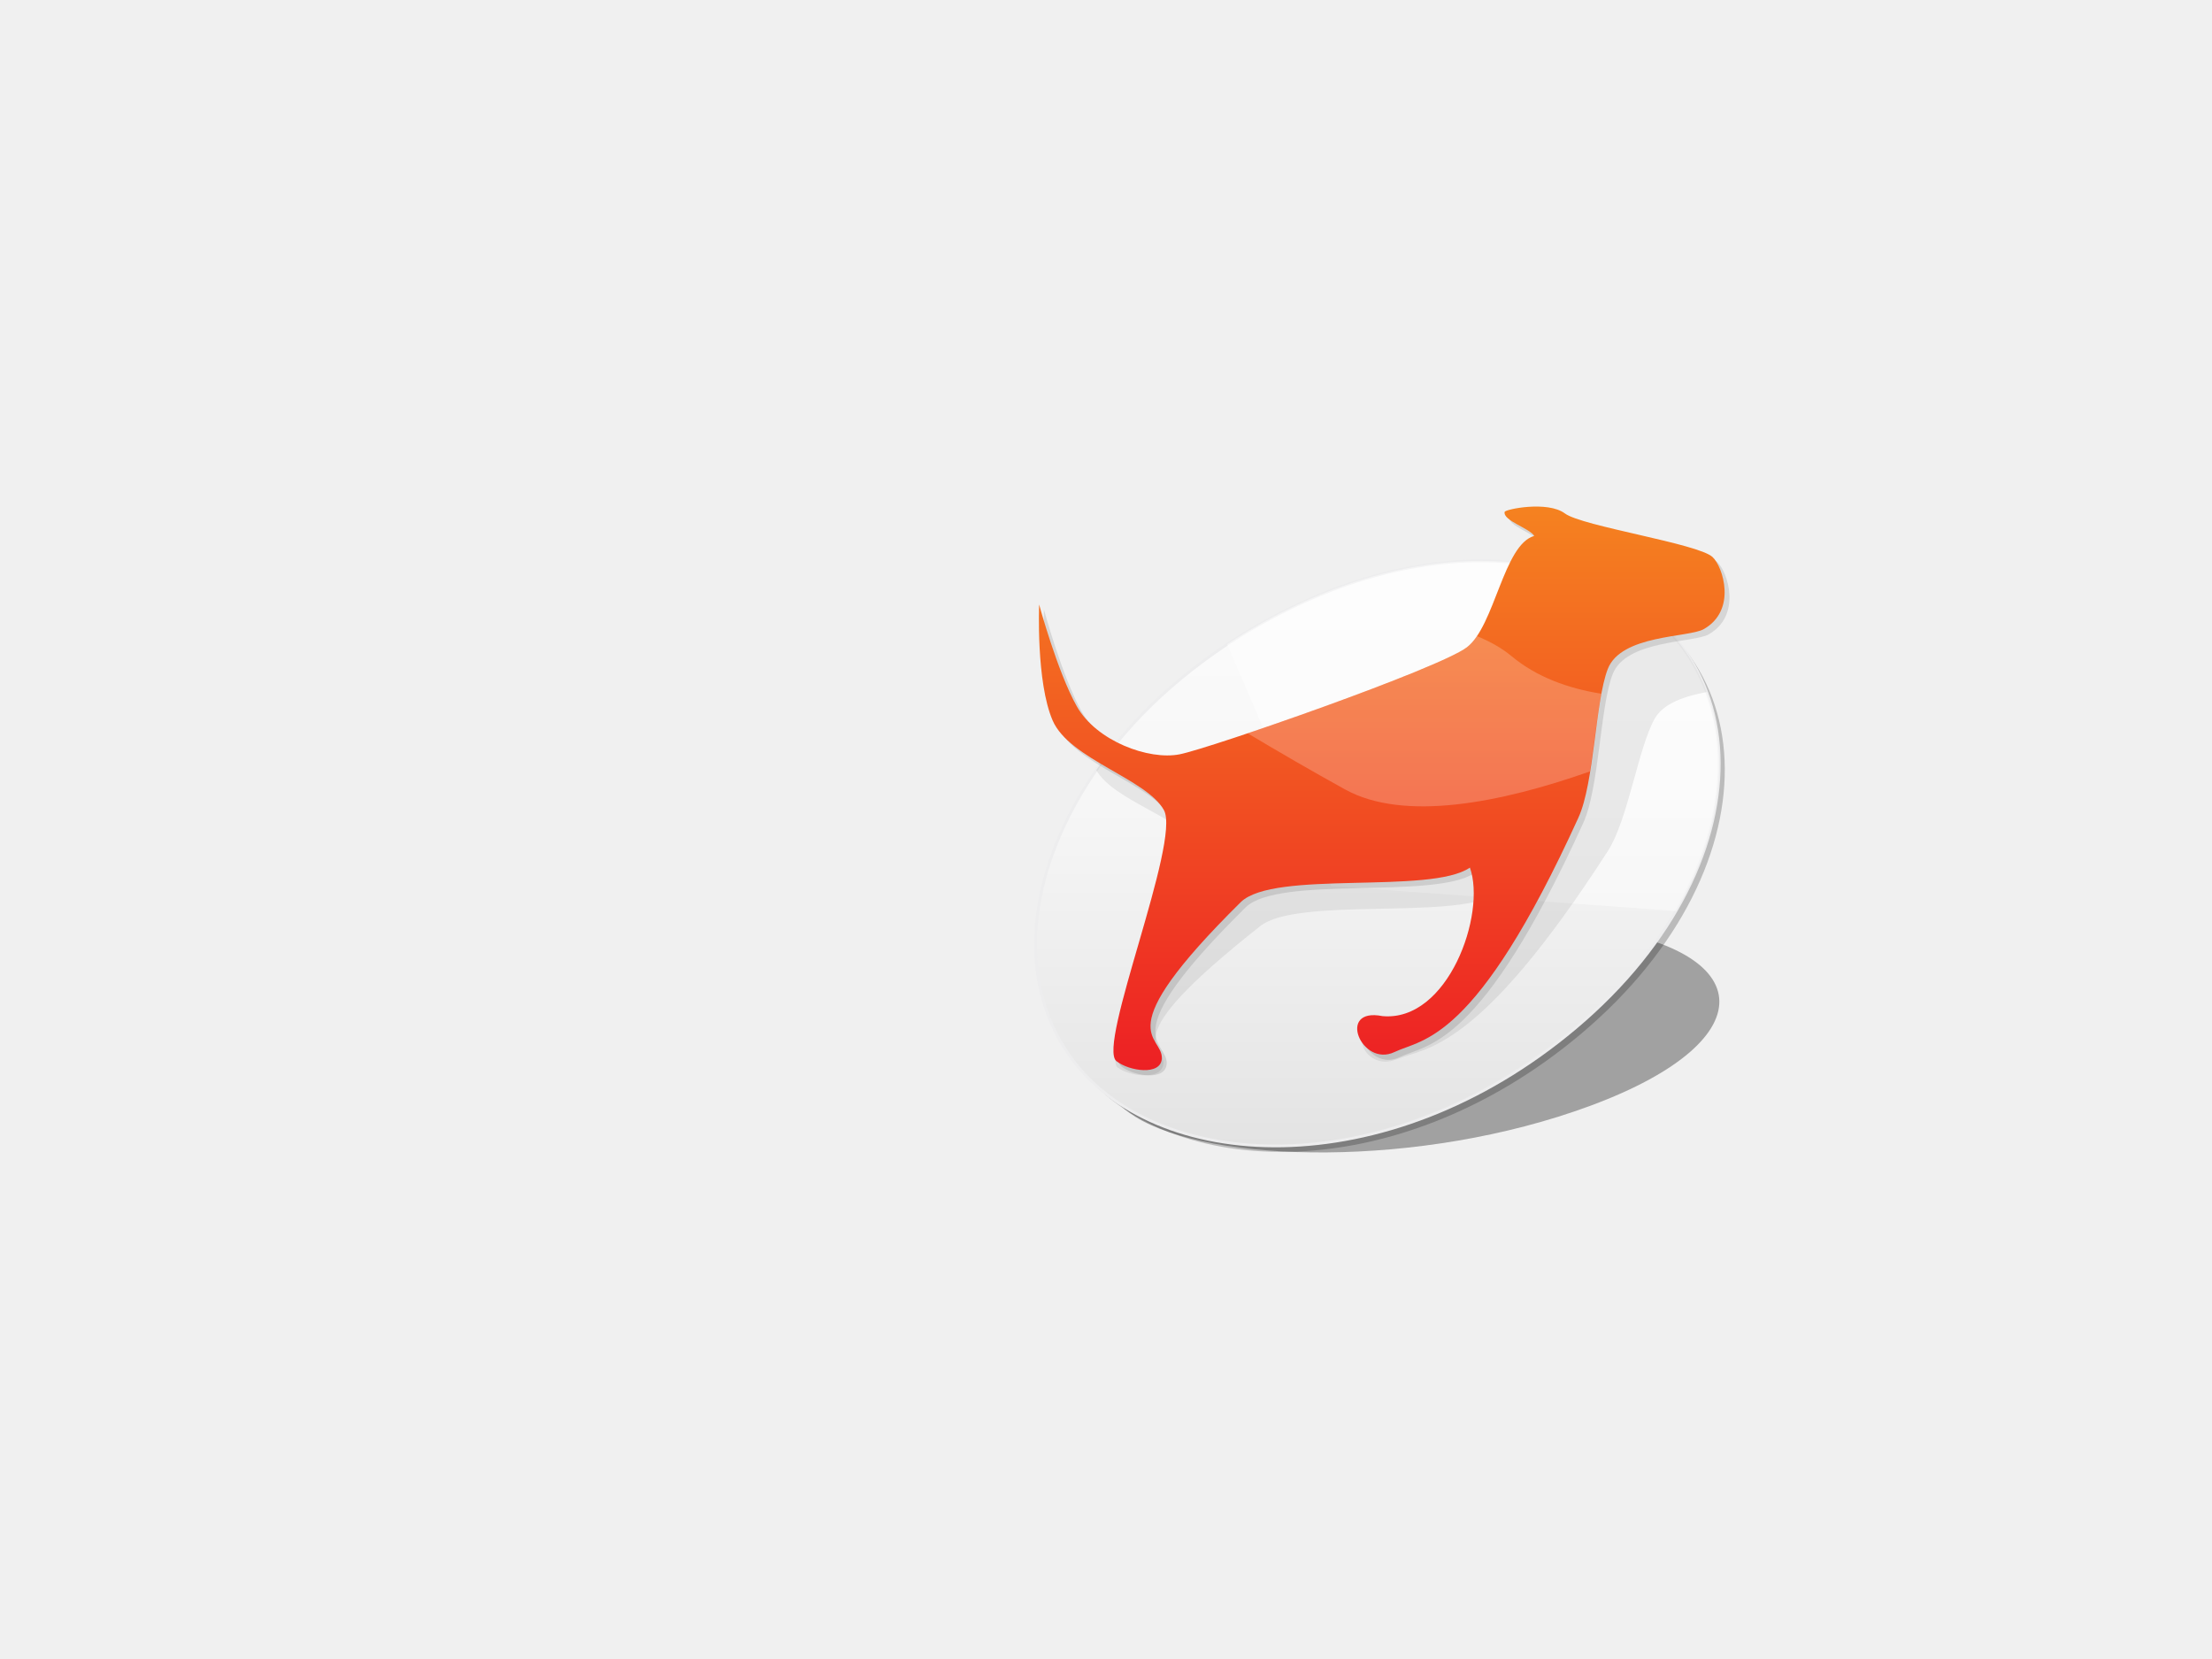
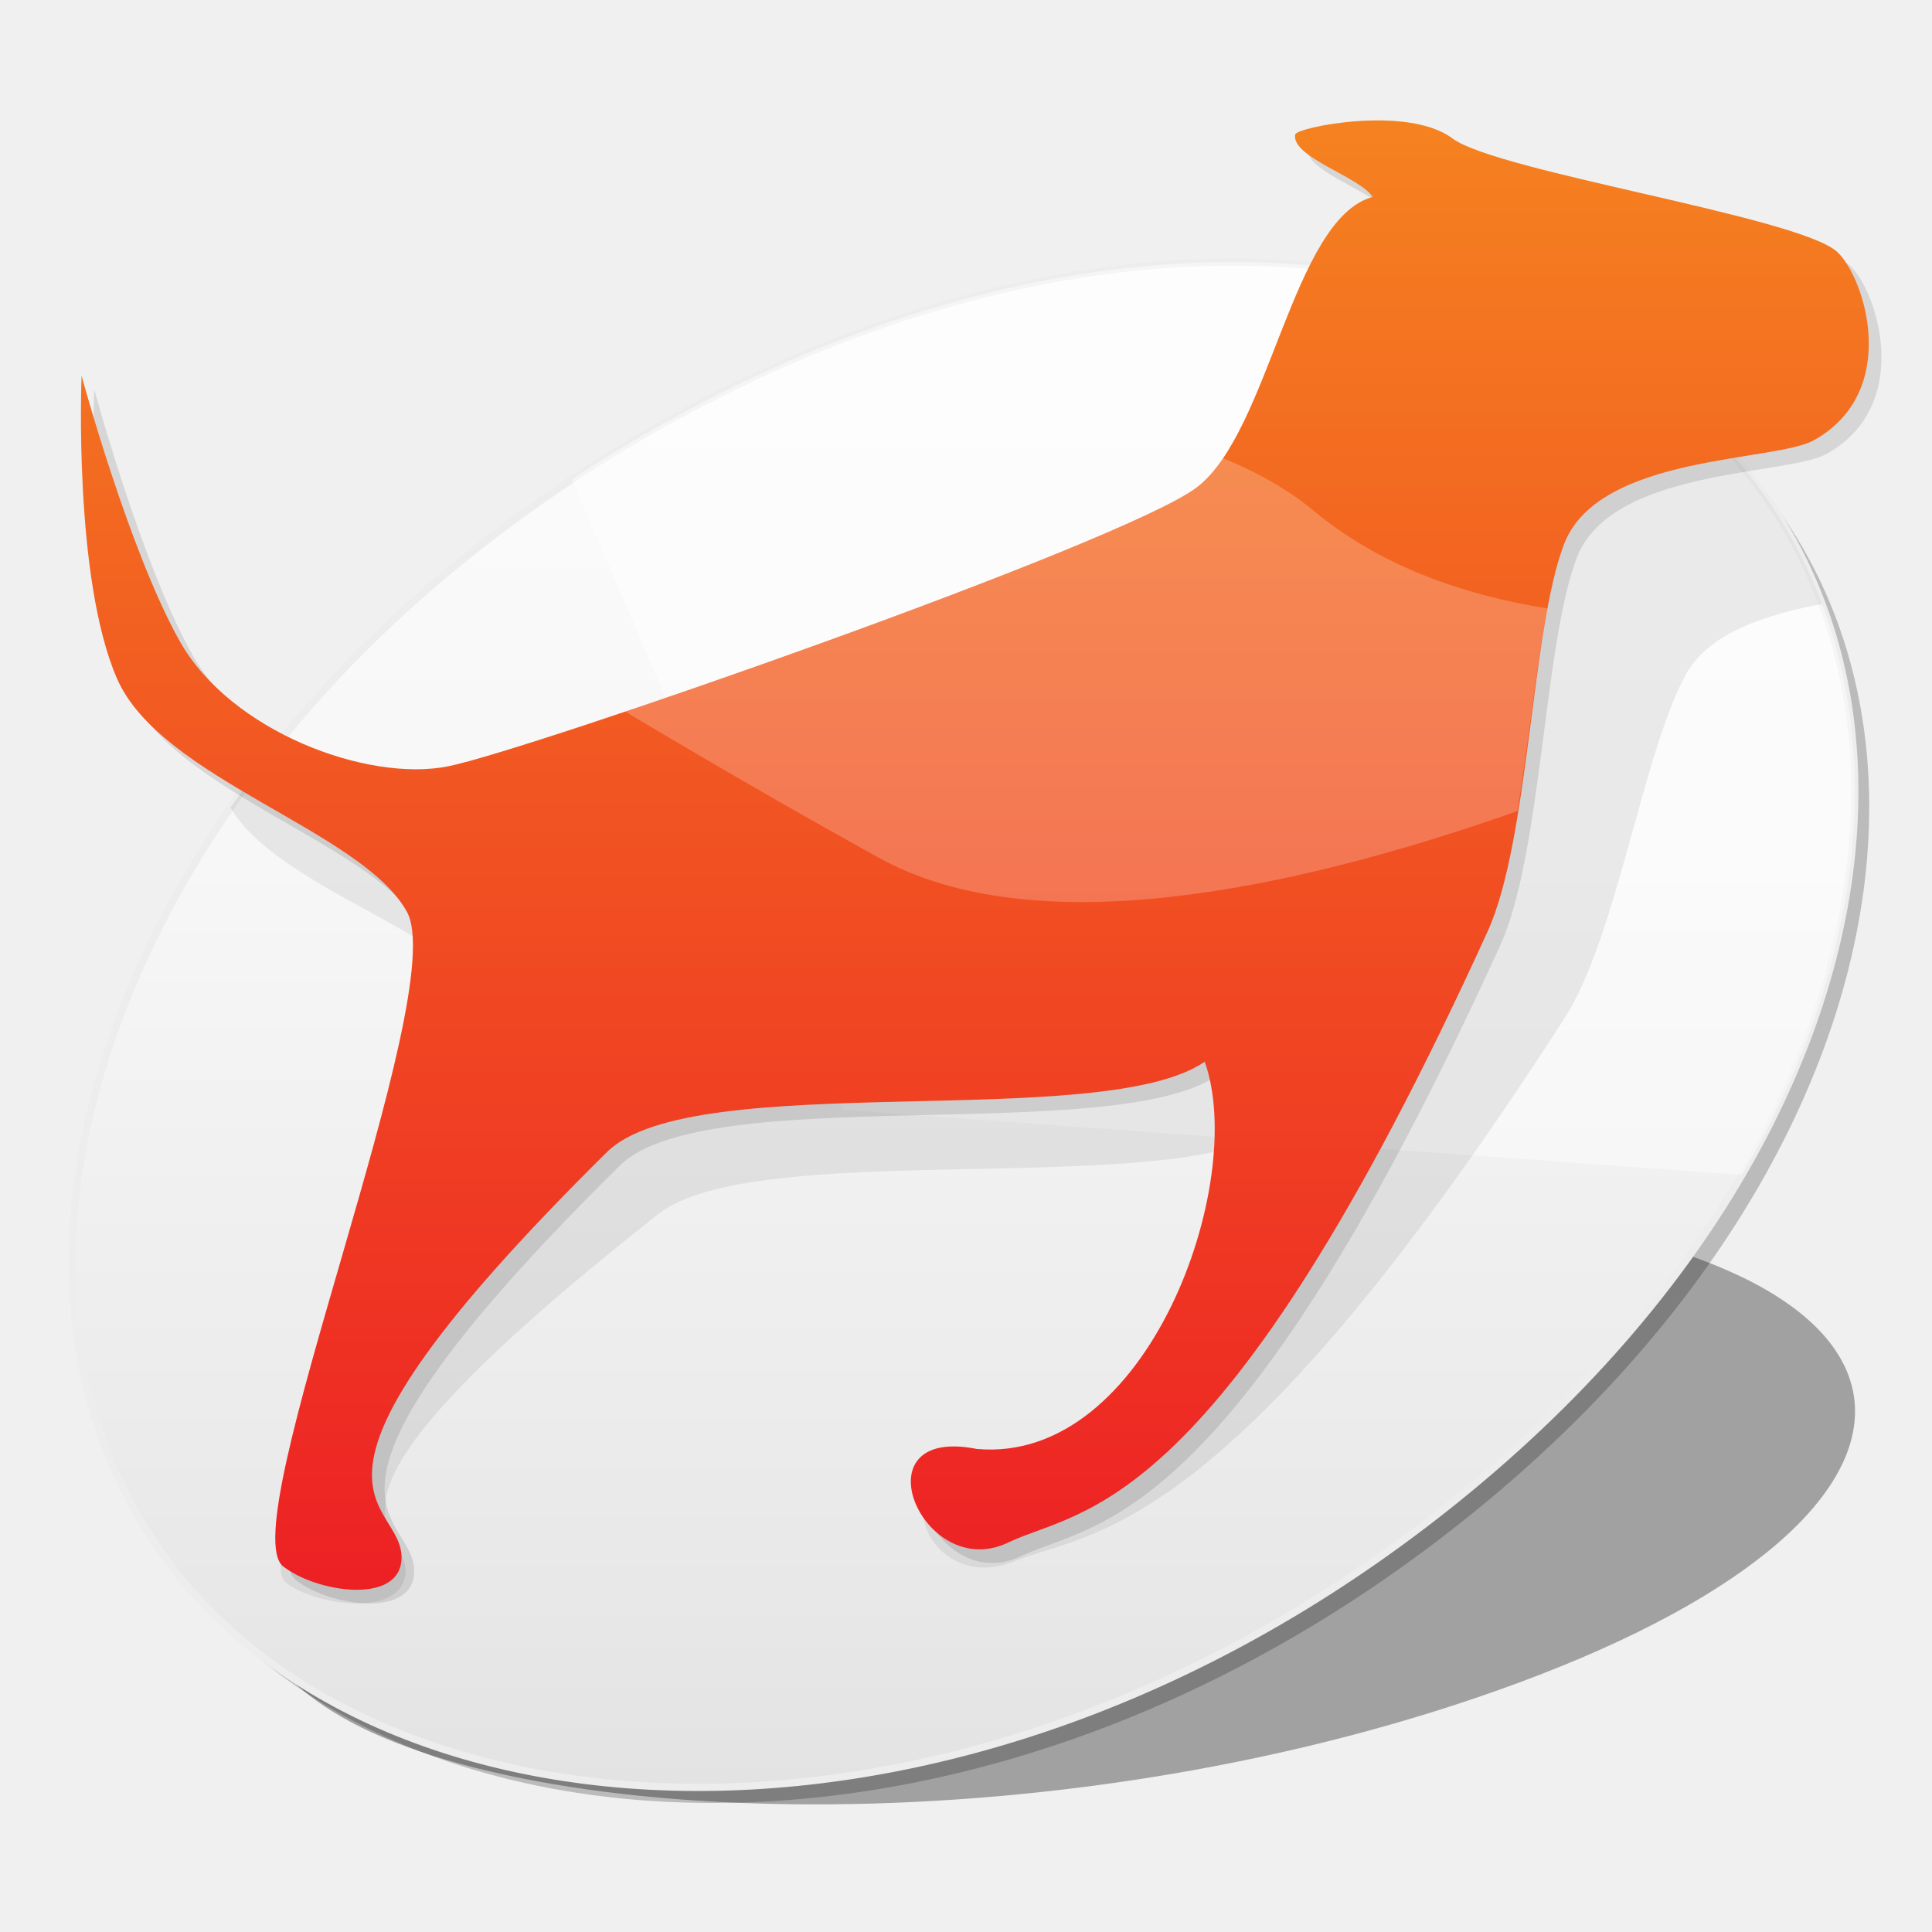
- <svg xmlns="http://www.w3.org/2000/svg" version="1.1" id="Superdoge" x="0px" y="0px" width="800px" height="600px" viewBox="-100.5 -0.5 800 600" enable-background="new -100.5 -0.5 800 600" xml:space="preserve">
+ <svg xmlns="http://www.w3.org/2000/svg" version="1.1" id="Superdoge" x="0px" y="0px" width="48px" height="48px" viewBox="264 192 268 216" enable-background="new 264 192 268 216" xml:space="preserve">
  <g>
    <path id="ground_shadow" opacity="0.33" enable-background="new    " d="M331.068,355.929   c-30.471,14.574-42.776,33.821-20.977,47.464c26.921,16.851,102.896,18.859,164.583-3.976c65.11-24.1,60.941-58.155-5.487-65.292   C416.525,328.468,360.119,342.033,331.068,355.929z" />
    <path id="circle_shadow" opacity="0.22" enable-background="new    " d="M311.63,263.099   c-33.897,36.935-47.588,85.716-23.336,120.3c29.95,42.706,114.469,47.796,183.1-10.073c72.437-61.076,67.799-147.384-6.104-165.48   C406.702,193.5,343.949,227.884,311.63,263.099z" />
    <linearGradient id="circle_1_" gradientUnits="userSpaceOnUse" x1="-72.348" y1="-85.347" x2="-72.348" y2="-296.943" gradientTransform="matrix(1 0 0 -1 470 117)">
      <stop offset="0" style="stop-color:#FCFCFC" />
      <stop offset="0.392" style="stop-color:#F7F7F7" />
      <stop offset="0.87" style="stop-color:#E8E8E8" />
      <stop offset="1" style="stop-color:#E3E3E3" />
    </linearGradient>
    <path id="circle" fill="url(#circle_1_)" stroke="#EDEDEE" d="M309.63,260.94c-33.897,36.935-47.588,85.716-23.336,120.3   c29.95,42.706,114.469,47.796,183.1-10.073c72.437-61.077,67.799-147.385-6.104-165.48   C404.702,191.341,341.949,225.726,309.63,260.94z" />
    <path id="disc_hilite" opacity="0.44" fill="#FFFFFF" enable-background="new    " d="M380.904,319.944l124.724,9.029   c30.951-53.007,15.589-109.106-42.342-123.287c-42.116-10.313-86.387,4.561-119.958,26.82L380.904,319.944z" />
    <path id="disc_shadow" opacity="0.22" fill-opacity="0.33" enable-background="new    " d="M470.796,207.846   c-2.043,0.358-3.42,0.77-3.509,1.025c-0.981,2.791,8.234,5.199,9.728,7.706c-11.493,2.72-18.094,28.979-29.099,35.829   c-11.004,6.853-96.904,32.431-108.404,34.424c-11.5,1.992-29.599-4.321-35.166-15.405c-0.443-0.882-0.875-1.841-1.294-2.842   c-2.5,3.09-4.856,6.245-7.07,9.451c6.467,11.1,30.852,17.262,35.467,26.746c4.893,10.052-34.301,75.772-27.787,80.762   c4.177,3.198,15.364,4.731,16.507-0.787c1.637-7.899-19.793-7.045,35.146-50.342c13.3-10.484,68.908-2.366,84.372-11.137   c4.023,14.914-11.593,49.017-37.898,47.778c-16.418-2.983-9.69,16.608,2.83,11.548c10.804-4.363,29.604-2.657,76.42-75.382   c7.285-11.313,10.928-37.257,16.917-47.829c3.195-5.644,11.072-8.148,18.795-9.61C509.637,230.754,494.214,215.567,470.796,207.846   z" />
    <path id="doge_shadow" opacity="0.22" fill-opacity="0.5" enable-background="new    " d="M520.604,202.835   c-5.318-4.882-47.146-11.09-53.384-15.749c-6.234-4.658-21.604-1.533-21.799-0.54c-0.613,3.136,8.919,5.846,10.74,8.663   c-11.136,3.059-14.28,32.582-24.383,40.285c-10.104,7.704-92.639,36.463-103.875,38.703c-11.238,2.241-30.167-4.857-37.192-17.319   c-7.025-12.462-13.64-36.854-13.64-36.854s-1.16,28,4.901,41.975c6.061,13.973,34.013,21.078,40.229,32.382   c6.215,11.304-24.333,85.193-17.163,90.803c4.598,3.599,15.986,5.319,16.403-0.884c0.597-8.882-20.721-7.925,28.521-56.604   c11.921-11.785,68.597-2.66,82.906-12.522c5.988,16.77-5.146,55.111-31.615,53.715c-16.811-3.352-7.505,18.673,4.353,12.985   c10.229-4.905,29.254-2.989,66.505-84.756c5.795-12.723,6.023-41.888,10.625-53.778c4.812-12.445,29.229-11.326,34.67-14.388   C529.512,222.134,524.396,206.317,520.604,202.835z" />
    <linearGradient id="red_doge_1_" gradientUnits="userSpaceOnUse" x1="-70.769" y1="-269.53" x2="-70.77" y2="-65.705" gradientTransform="matrix(1 0 0 -1 470 117)">
      <stop offset="0" style="stop-color:#ED2024" />
      <stop offset="1" style="stop-color:#F58220" />
    </linearGradient>
    <path id="red_doge" fill="url(#red_doge_1_)" d="M518.851,200.942c-5.318-4.883-47.146-11.091-53.387-15.749   c-6.232-4.659-21.602-1.533-21.797-0.54c-0.614,3.136,8.919,5.845,10.74,8.663c-11.136,3.059-14.279,32.582-24.383,40.284   c-10.104,7.703-92.639,36.464-103.875,38.703c-11.238,2.239-30.167-4.858-37.192-17.321c-7.026-12.463-13.64-36.854-13.64-36.854   s-1.161,28,4.9,41.974s34.014,21.079,40.229,32.382c6.216,11.304-24.333,85.194-17.163,90.805   c4.598,3.599,15.986,5.318,16.403-0.884c0.597-8.882-20.721-7.925,28.521-56.606c11.921-11.784,68.598-2.659,82.906-12.521   c5.986,16.771-7.891,55.854-31.616,53.715c-16.811-3.35-7.506,18.675,4.35,12.984c10.229-4.907,29.253-2.989,66.505-84.756   c5.798-12.721,6.024-41.888,10.625-53.779c4.812-12.442,29.229-11.325,34.671-14.387   C527.758,220.241,522.642,204.422,518.851,200.942z" />
    <path id="cape" opacity="0.22" fill="#FFFFFF" enable-background="new    " d="M478.64,250.399   c-11.932-1.905-23.367-6.003-32.508-13.619c-3.398-2.836-7.627-5.222-12.468-7.223c-1.117,1.646-2.315,3.035-3.64,4.043   c-7.147,5.449-50.531,21.431-79.292,31.114c11.295,6.743,23.293,13.706,35.225,20.295c21.363,11.797,56.324,4.844,88.55-6.501   C476.026,269.136,477.08,258.609,478.64,250.399z" />
  </g>
</svg>
